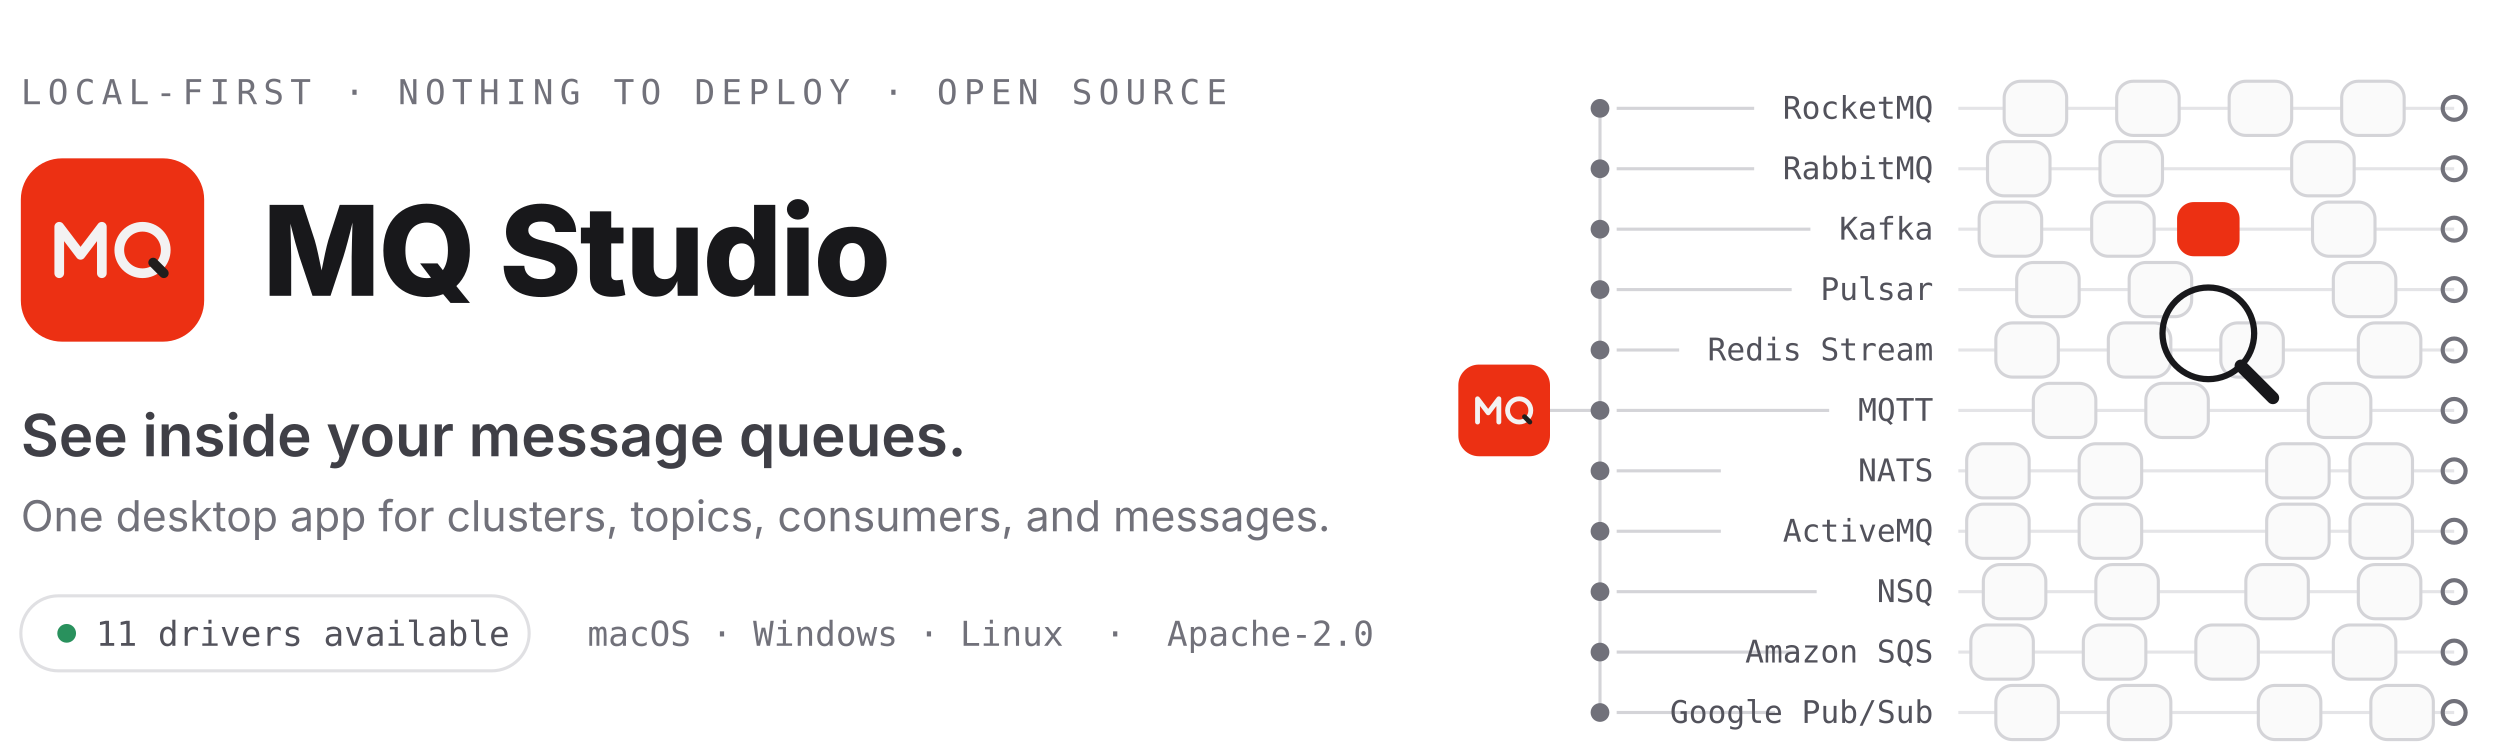
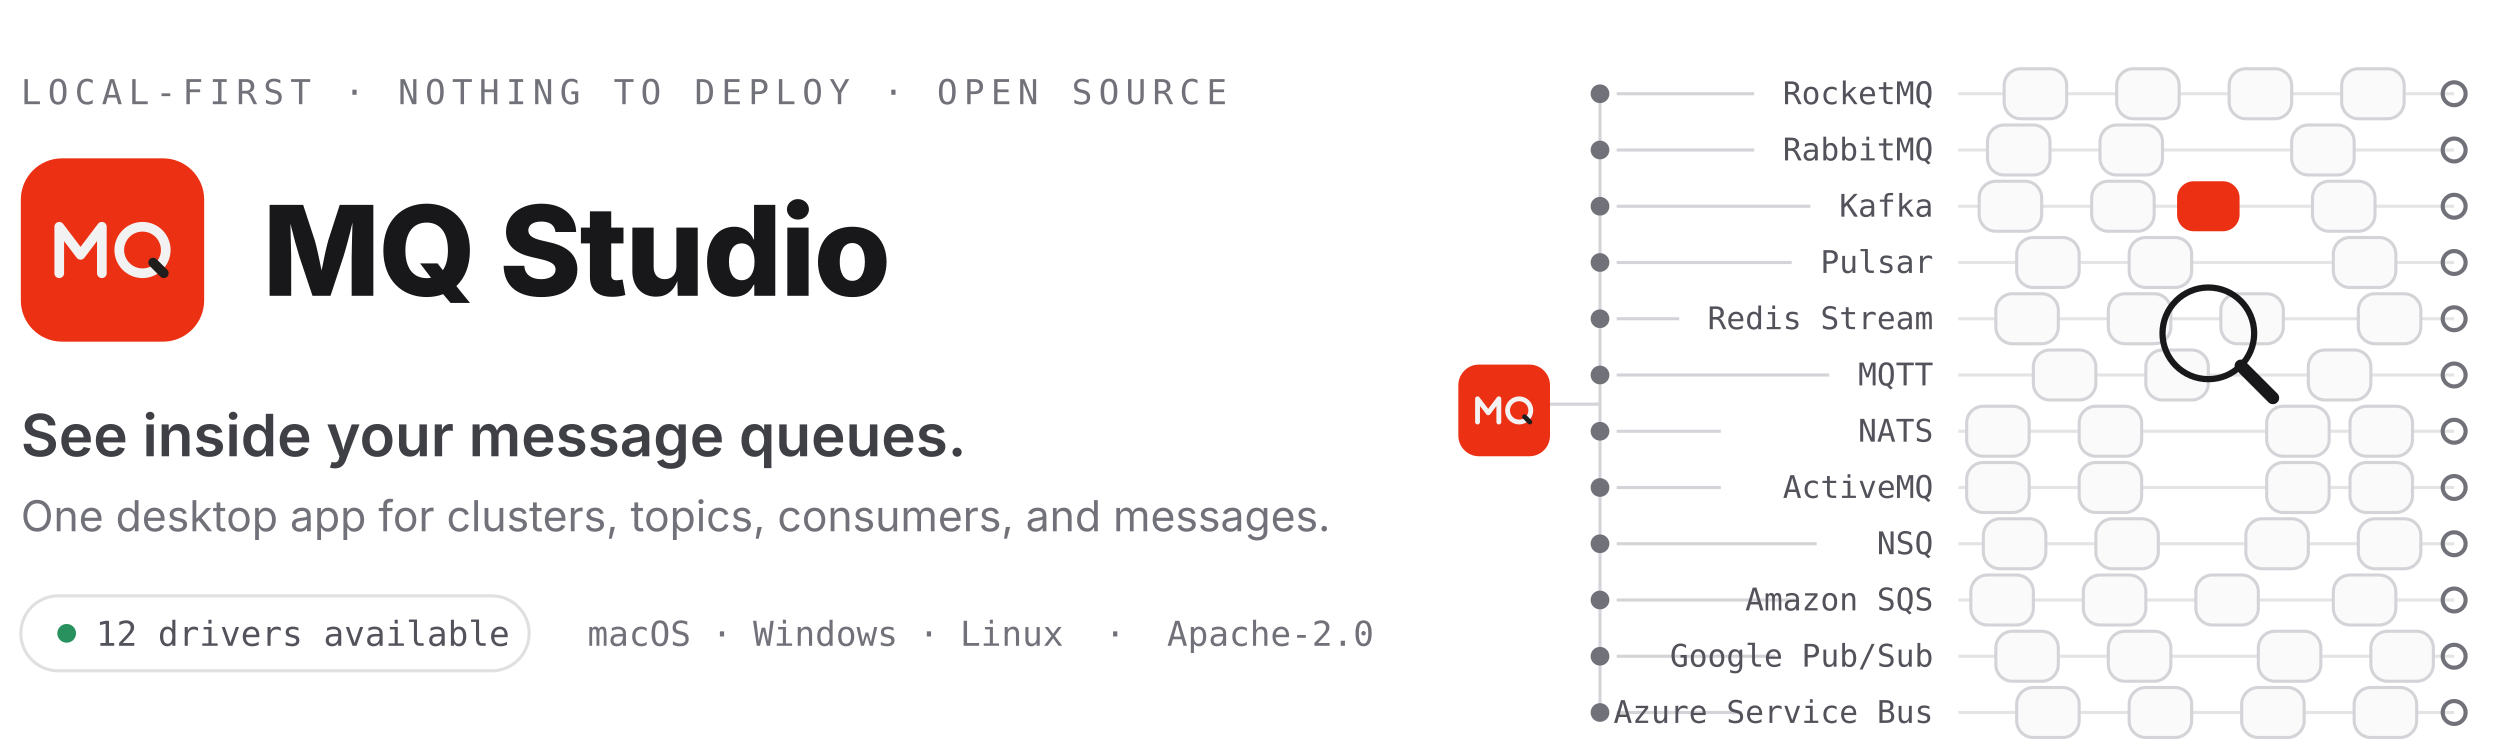
<svg xmlns="http://www.w3.org/2000/svg" width="1200" height="360" viewBox="0 0 1200 360" role="img" aria-labelledby="t d">
  <text x="10" y="50" font-family="ui-monospace,'SF Mono',Menlo,Consolas,monospace" font-size="16.5" letter-spacing="3" fill="#71717A">LOCAL-FIRST · NOTHING TO DEPLOY · OPEN SOURCE</text>
  <g id="lockup">
    <rect x="10" y="76" width="88" height="88" rx="19.8" fill="#EC3013" />
    <g transform="translate(22.86 96.761) scale(0.46478)" fill="none" stroke-width="10">
      <path d="M12 74 L12 26 L34 55 L56 26 L56 74" stroke="#F3F2F2" stroke-linejoin="round" stroke-linecap="round" />
      <circle cx="98" cy="50" r="24" stroke="#F3F2F2" />
      <line x1="109" y1="63" x2="120" y2="74" stroke="#201E1D" stroke-linecap="round" />
    </g>
    <text x="126" y="142" font-family="-apple-system,'PingFang SC','Segoe UI','Microsoft YaHei',system-ui,sans-serif" font-size="60" font-weight="800" letter-spacing="-1" fill="#18181B">MQ Studio</text>
  </g>
  <text x="10" y="219" font-family="-apple-system,'PingFang SC','Segoe UI','Microsoft YaHei',system-ui,sans-serif" font-size="28" font-weight="600" fill="#3F3F46">See inside your message queues.</text>
  <text x="10" y="255" font-family="-apple-system,'PingFang SC','Segoe UI','Microsoft YaHei',system-ui,sans-serif" font-size="20.5" fill="#71717A">One desktop app for clusters, topics, consumers, and messages.</text>
  <g id="meta">
    <rect x="10" y="286" width="244" height="36" rx="18" fill="none" stroke="#E0E0E3" stroke-width="1.5" />
    <circle cx="32" cy="304" r="4.5" fill="#29915D" />
-     <text x="46" y="310" font-family="ui-monospace,'SF Mono',Menlo,Consolas,monospace" font-size="16.5" fill="#52525B">11 drivers available</text>
+     <text x="46" y="310" font-family="ui-monospace,'SF Mono',Menlo,Consolas,monospace" font-size="16.5" fill="#52525B">12 drivers available</text>
    <text x="282" y="310" font-family="ui-monospace,'SF Mono',Menlo,Consolas,monospace" font-size="16.5" fill="#71717A">macOS · Windows · Linux  ·  Apache-2.0</text>
  </g>
  <g id="drivers">
    <rect x="700" y="175" width="44" height="44" rx="9.9" fill="#EC3013" />
    <g transform="translate(706.43 185.38) scale(0.23239)" fill="none" stroke-width="10">
      <path d="M12 74 L12 26 L34 55 L56 26 L56 74" stroke="#F3F2F2" stroke-linejoin="round" stroke-linecap="round" />
      <circle cx="98" cy="50" r="24" stroke="#F3F2F2" />
      <line x1="109" y1="63" x2="120" y2="74" stroke="#201E1D" stroke-linecap="round" />
    </g>
-     <line x1="744" y1="197" x2="768" y2="197" stroke="#D4D4D8" stroke-width="1.5" />
-     <line x1="768" y1="52" x2="768" y2="342" stroke="#D4D4D8" stroke-width="1.5" />
-     <line x1="776" y1="52" x2="842" y2="52" stroke="#D4D4D8" stroke-width="1.5" />
-     <text x="928" y="57" text-anchor="end" font-family="ui-monospace,'SF Mono',Menlo,Consolas,monospace" font-size="15" fill="#52525B">RocketMQ</text>
-     <line x1="940" y1="52" x2="1178" y2="52" stroke="#E4E4E7" stroke-width="1.5" />
-     <circle cx="768" cy="52" r="4.5" fill="#71717A" />
-     <circle cx="1178" cy="52" r="5.5" fill="none" stroke="#71717A" stroke-width="2" />
-     <rect x="962" y="39" width="30" height="26" rx="8" fill="#FAFAFA" stroke="#D4D4D8" stroke-width="1.5" />
-     <rect x="1016" y="39" width="30" height="26" rx="8" fill="#FAFAFA" stroke="#D4D4D8" stroke-width="1.5" />
-     <rect x="1070" y="39" width="30" height="26" rx="8" fill="#FAFAFA" stroke="#D4D4D8" stroke-width="1.5" />
-     <rect x="1124" y="39" width="30" height="26" rx="8" fill="#FAFAFA" stroke="#D4D4D8" stroke-width="1.5" />
-     <line x1="776" y1="81" x2="842" y2="81" stroke="#D4D4D8" stroke-width="1.5" />
-     <text x="928" y="86" text-anchor="end" font-family="ui-monospace,'SF Mono',Menlo,Consolas,monospace" font-size="15" fill="#52525B">RabbitMQ</text>
-     <line x1="940" y1="81" x2="1178" y2="81" stroke="#E4E4E7" stroke-width="1.5" />
-     <circle cx="768" cy="81" r="4.5" fill="#71717A" />
-     <circle cx="1178" cy="81" r="5.5" fill="none" stroke="#71717A" stroke-width="2" />
-     <rect x="954" y="68" width="30" height="26" rx="8" fill="#FAFAFA" stroke="#D4D4D8" stroke-width="1.5" />
-     <rect x="1008" y="68" width="30" height="26" rx="8" fill="#FAFAFA" stroke="#D4D4D8" stroke-width="1.5" />
-     <rect x="1100" y="68" width="30" height="26" rx="8" fill="#FAFAFA" stroke="#D4D4D8" stroke-width="1.5" />
-     <line x1="776" y1="110" x2="869" y2="110" stroke="#D4D4D8" stroke-width="1.5" />
-     <text x="928" y="115" text-anchor="end" font-family="ui-monospace,'SF Mono',Menlo,Consolas,monospace" font-size="15" fill="#52525B">Kafka</text>
-     <line x1="940" y1="110" x2="1178" y2="110" stroke="#E4E4E7" stroke-width="1.5" />
-     <circle cx="768" cy="110" r="4.5" fill="#71717A" />
-     <circle cx="1178" cy="110" r="5.5" fill="none" stroke="#71717A" stroke-width="2" />
-     <rect x="950" y="97" width="30" height="26" rx="8" fill="#FAFAFA" stroke="#D4D4D8" stroke-width="1.5" />
-     <rect x="1004" y="97" width="30" height="26" rx="8" fill="#FAFAFA" stroke="#D4D4D8" stroke-width="1.5" />
-     <rect x="1110" y="97" width="30" height="26" rx="8" fill="#FAFAFA" stroke="#D4D4D8" stroke-width="1.5" />
-     <rect x="1045" y="97" width="30" height="26" rx="8" fill="#EC3013" />
-     <line x1="776" y1="139" x2="860" y2="139" stroke="#D4D4D8" stroke-width="1.5" />
-     <text x="928" y="144" text-anchor="end" font-family="ui-monospace,'SF Mono',Menlo,Consolas,monospace" font-size="15" fill="#52525B">Pulsar</text>
-     <line x1="940" y1="139" x2="1178" y2="139" stroke="#E4E4E7" stroke-width="1.5" />
-     <circle cx="768" cy="139" r="4.5" fill="#71717A" />
-     <circle cx="1178" cy="139" r="5.5" fill="none" stroke="#71717A" stroke-width="2" />
-     <rect x="968" y="126" width="30" height="26" rx="8" fill="#FAFAFA" stroke="#D4D4D8" stroke-width="1.5" />
-     <rect x="1022" y="126" width="30" height="26" rx="8" fill="#FAFAFA" stroke="#D4D4D8" stroke-width="1.5" />
-     <rect x="1120" y="126" width="30" height="26" rx="8" fill="#FAFAFA" stroke="#D4D4D8" stroke-width="1.5" />
-     <line x1="776" y1="168" x2="806" y2="168" stroke="#D4D4D8" stroke-width="1.5" />
-     <text x="928" y="173" text-anchor="end" font-family="ui-monospace,'SF Mono',Menlo,Consolas,monospace" font-size="15" fill="#52525B">Redis Stream</text>
-     <line x1="940" y1="168" x2="1178" y2="168" stroke="#E4E4E7" stroke-width="1.5" />
-     <circle cx="768" cy="168" r="4.5" fill="#71717A" />
-     <circle cx="1178" cy="168" r="5.5" fill="none" stroke="#71717A" stroke-width="2" />
-     <rect x="958" y="155" width="30" height="26" rx="8" fill="#FAFAFA" stroke="#D4D4D8" stroke-width="1.5" />
-     <rect x="1012" y="155" width="30" height="26" rx="8" fill="#FAFAFA" stroke="#D4D4D8" stroke-width="1.5" />
-     <rect x="1066" y="155" width="30" height="26" rx="8" fill="#FAFAFA" stroke="#D4D4D8" stroke-width="1.5" />
-     <rect x="1132" y="155" width="30" height="26" rx="8" fill="#FAFAFA" stroke="#D4D4D8" stroke-width="1.5" />
-     <line x1="776" y1="197" x2="878" y2="197" stroke="#D4D4D8" stroke-width="1.5" />
-     <text x="928" y="202" text-anchor="end" font-family="ui-monospace,'SF Mono',Menlo,Consolas,monospace" font-size="15" fill="#52525B">MQTT</text>
-     <line x1="940" y1="197" x2="1178" y2="197" stroke="#E4E4E7" stroke-width="1.5" />
-     <circle cx="768" cy="197" r="4.5" fill="#71717A" />
-     <circle cx="1178" cy="197" r="5.5" fill="none" stroke="#71717A" stroke-width="2" />
-     <rect x="976" y="184" width="30" height="26" rx="8" fill="#FAFAFA" stroke="#D4D4D8" stroke-width="1.5" />
-     <rect x="1030" y="184" width="30" height="26" rx="8" fill="#FAFAFA" stroke="#D4D4D8" stroke-width="1.5" />
-     <rect x="1108" y="184" width="30" height="26" rx="8" fill="#FAFAFA" stroke="#D4D4D8" stroke-width="1.5" />
-     <line x1="776" y1="226" x2="826" y2="226" stroke="#D4D4D8" stroke-width="1.5" />
-     <text x="928" y="231" text-anchor="end" font-family="ui-monospace,'SF Mono',Menlo,Consolas,monospace" font-size="15" fill="#52525B">NATS</text>
-     <line x1="940" y1="226" x2="1178" y2="226" stroke="#E4E4E7" stroke-width="1.5" />
-     <circle cx="768" cy="226" r="4.5" fill="#71717A" />
-     <circle cx="1178" cy="226" r="5.5" fill="none" stroke="#71717A" stroke-width="2" />
-     <rect x="944" y="213" width="30" height="26" rx="8" fill="#FAFAFA" stroke="#D4D4D8" stroke-width="1.5" />
-     <rect x="998" y="213" width="30" height="26" rx="8" fill="#FAFAFA" stroke="#D4D4D8" stroke-width="1.5" />
-     <rect x="1088" y="213" width="30" height="26" rx="8" fill="#FAFAFA" stroke="#D4D4D8" stroke-width="1.5" />
-     <rect x="1128" y="213" width="30" height="26" rx="8" fill="#FAFAFA" stroke="#D4D4D8" stroke-width="1.5" />
-     <line x1="776" y1="255" x2="826" y2="255" stroke="#D4D4D8" stroke-width="1.5" />
-     <text x="928" y="260" text-anchor="end" font-family="ui-monospace,'SF Mono',Menlo,Consolas,monospace" font-size="15" fill="#52525B">ActiveMQ</text>
-     <line x1="940" y1="255" x2="1178" y2="255" stroke="#E4E4E7" stroke-width="1.5" />
-     <circle cx="768" cy="255" r="4.5" fill="#71717A" />
-     <circle cx="1178" cy="255" r="5.5" fill="none" stroke="#71717A" stroke-width="2" />
-     <rect x="944" y="242" width="30" height="26" rx="8" fill="#FAFAFA" stroke="#D4D4D8" stroke-width="1.5" />
-     <rect x="998" y="242" width="30" height="26" rx="8" fill="#FAFAFA" stroke="#D4D4D8" stroke-width="1.5" />
-     <rect x="1088" y="242" width="30" height="26" rx="8" fill="#FAFAFA" stroke="#D4D4D8" stroke-width="1.5" />
-     <rect x="1128" y="242" width="30" height="26" rx="8" fill="#FAFAFA" stroke="#D4D4D8" stroke-width="1.5" />
-     <line x1="776" y1="284" x2="872" y2="284" stroke="#D4D4D8" stroke-width="1.5" />
-     <text x="928" y="289" text-anchor="end" font-family="ui-monospace,'SF Mono',Menlo,Consolas,monospace" font-size="15" fill="#52525B">NSQ</text>
-     <line x1="940" y1="284" x2="1178" y2="284" stroke="#E4E4E7" stroke-width="1.5" />
-     <circle cx="768" cy="284" r="4.5" fill="#71717A" />
-     <circle cx="1178" cy="284" r="5.5" fill="none" stroke="#71717A" stroke-width="2" />
-     <rect x="952" y="271" width="30" height="26" rx="8" fill="#FAFAFA" stroke="#D4D4D8" stroke-width="1.5" />
-     <rect x="1006" y="271" width="30" height="26" rx="8" fill="#FAFAFA" stroke="#D4D4D8" stroke-width="1.5" />
-     <rect x="1078" y="271" width="30" height="26" rx="8" fill="#FAFAFA" stroke="#D4D4D8" stroke-width="1.5" />
-     <rect x="1132" y="271" width="30" height="26" rx="8" fill="#FAFAFA" stroke="#D4D4D8" stroke-width="1.5" />
-     <line x1="776" y1="313" x2="862" y2="313" stroke="#D4D4D8" stroke-width="1.5" />
-     <text x="928" y="318" text-anchor="end" font-family="ui-monospace,'SF Mono',Menlo,Consolas,monospace" font-size="15" fill="#52525B">Amazon SQS</text>
-     <line x1="940" y1="313" x2="1178" y2="313" stroke="#E4E4E7" stroke-width="1.5" />
-     <circle cx="768" cy="313" r="4.5" fill="#71717A" />
-     <circle cx="1178" cy="313" r="5.5" fill="none" stroke="#71717A" stroke-width="2" />
-     <rect x="946" y="300" width="30" height="26" rx="8" fill="#FAFAFA" stroke="#D4D4D8" stroke-width="1.5" />
-     <rect x="1000" y="300" width="30" height="26" rx="8" fill="#FAFAFA" stroke="#D4D4D8" stroke-width="1.5" />
-     <rect x="1054" y="300" width="30" height="26" rx="8" fill="#FAFAFA" stroke="#D4D4D8" stroke-width="1.5" />
-     <rect x="1120" y="300" width="30" height="26" rx="8" fill="#FAFAFA" stroke="#D4D4D8" stroke-width="1.5" />
-     <line x1="776" y1="342" x2="852" y2="342" stroke="#D4D4D8" stroke-width="1.5" />
-     <text x="928" y="347" text-anchor="end" font-family="ui-monospace,'SF Mono',Menlo,Consolas,monospace" font-size="15" fill="#52525B">Google Pub/Sub</text>
+     <line x1="744" y1="194" x2="768" y2="194" stroke="#D4D4D8" stroke-width="1.5" />
+     <line x1="768" y1="45" x2="768" y2="342" stroke="#D4D4D8" stroke-width="1.5" />
+     <line x1="776" y1="45" x2="842" y2="45" stroke="#D4D4D8" stroke-width="1.5" />
+     <text x="928" y="50" text-anchor="end" font-family="ui-monospace,'SF Mono',Menlo,Consolas,monospace" font-size="15" fill="#52525B">RocketMQ</text>
+     <line x1="940" y1="45" x2="1178" y2="45" stroke="#E4E4E7" stroke-width="1.5" />
+     <circle cx="768" cy="45" r="4.5" fill="#71717A" />
+     <circle cx="1178" cy="45" r="5.5" fill="none" stroke="#71717A" stroke-width="2" />
+     <rect x="962" y="33" width="30" height="24" rx="8" fill="#FAFAFA" stroke="#D4D4D8" stroke-width="1.5" />
+     <rect x="1016" y="33" width="30" height="24" rx="8" fill="#FAFAFA" stroke="#D4D4D8" stroke-width="1.5" />
+     <rect x="1070" y="33" width="30" height="24" rx="8" fill="#FAFAFA" stroke="#D4D4D8" stroke-width="1.5" />
+     <rect x="1124" y="33" width="30" height="24" rx="8" fill="#FAFAFA" stroke="#D4D4D8" stroke-width="1.5" />
+     <line x1="776" y1="72" x2="842" y2="72" stroke="#D4D4D8" stroke-width="1.5" />
+     <text x="928" y="77" text-anchor="end" font-family="ui-monospace,'SF Mono',Menlo,Consolas,monospace" font-size="15" fill="#52525B">RabbitMQ</text>
+     <line x1="940" y1="72" x2="1178" y2="72" stroke="#E4E4E7" stroke-width="1.5" />
+     <circle cx="768" cy="72" r="4.5" fill="#71717A" />
+     <circle cx="1178" cy="72" r="5.5" fill="none" stroke="#71717A" stroke-width="2" />
+     <rect x="954" y="60" width="30" height="24" rx="8" fill="#FAFAFA" stroke="#D4D4D8" stroke-width="1.5" />
+     <rect x="1008" y="60" width="30" height="24" rx="8" fill="#FAFAFA" stroke="#D4D4D8" stroke-width="1.5" />
+     <rect x="1100" y="60" width="30" height="24" rx="8" fill="#FAFAFA" stroke="#D4D4D8" stroke-width="1.5" />
+     <line x1="776" y1="99" x2="869" y2="99" stroke="#D4D4D8" stroke-width="1.5" />
+     <text x="928" y="104" text-anchor="end" font-family="ui-monospace,'SF Mono',Menlo,Consolas,monospace" font-size="15" fill="#52525B">Kafka</text>
+     <line x1="940" y1="99" x2="1178" y2="99" stroke="#E4E4E7" stroke-width="1.5" />
+     <circle cx="768" cy="99" r="4.5" fill="#71717A" />
+     <circle cx="1178" cy="99" r="5.5" fill="none" stroke="#71717A" stroke-width="2" />
+     <rect x="950" y="87" width="30" height="24" rx="8" fill="#FAFAFA" stroke="#D4D4D8" stroke-width="1.5" />
+     <rect x="1004" y="87" width="30" height="24" rx="8" fill="#FAFAFA" stroke="#D4D4D8" stroke-width="1.5" />
+     <rect x="1110" y="87" width="30" height="24" rx="8" fill="#FAFAFA" stroke="#D4D4D8" stroke-width="1.5" />
+     <rect x="1045" y="87" width="30" height="24" rx="8" fill="#EC3013" />
+     <line x1="776" y1="126" x2="860" y2="126" stroke="#D4D4D8" stroke-width="1.5" />
+     <text x="928" y="131" text-anchor="end" font-family="ui-monospace,'SF Mono',Menlo,Consolas,monospace" font-size="15" fill="#52525B">Pulsar</text>
+     <line x1="940" y1="126" x2="1178" y2="126" stroke="#E4E4E7" stroke-width="1.5" />
+     <circle cx="768" cy="126" r="4.5" fill="#71717A" />
+     <circle cx="1178" cy="126" r="5.5" fill="none" stroke="#71717A" stroke-width="2" />
+     <rect x="968" y="114" width="30" height="24" rx="8" fill="#FAFAFA" stroke="#D4D4D8" stroke-width="1.5" />
+     <rect x="1022" y="114" width="30" height="24" rx="8" fill="#FAFAFA" stroke="#D4D4D8" stroke-width="1.5" />
+     <rect x="1120" y="114" width="30" height="24" rx="8" fill="#FAFAFA" stroke="#D4D4D8" stroke-width="1.5" />
+     <line x1="776" y1="153" x2="806" y2="153" stroke="#D4D4D8" stroke-width="1.5" />
+     <text x="928" y="158" text-anchor="end" font-family="ui-monospace,'SF Mono',Menlo,Consolas,monospace" font-size="15" fill="#52525B">Redis Stream</text>
+     <line x1="940" y1="153" x2="1178" y2="153" stroke="#E4E4E7" stroke-width="1.5" />
+     <circle cx="768" cy="153" r="4.5" fill="#71717A" />
+     <circle cx="1178" cy="153" r="5.5" fill="none" stroke="#71717A" stroke-width="2" />
+     <rect x="958" y="141" width="30" height="24" rx="8" fill="#FAFAFA" stroke="#D4D4D8" stroke-width="1.5" />
+     <rect x="1012" y="141" width="30" height="24" rx="8" fill="#FAFAFA" stroke="#D4D4D8" stroke-width="1.5" />
+     <rect x="1066" y="141" width="30" height="24" rx="8" fill="#FAFAFA" stroke="#D4D4D8" stroke-width="1.5" />
+     <rect x="1132" y="141" width="30" height="24" rx="8" fill="#FAFAFA" stroke="#D4D4D8" stroke-width="1.5" />
+     <line x1="776" y1="180" x2="878" y2="180" stroke="#D4D4D8" stroke-width="1.5" />
+     <text x="928" y="185" text-anchor="end" font-family="ui-monospace,'SF Mono',Menlo,Consolas,monospace" font-size="15" fill="#52525B">MQTT</text>
+     <line x1="940" y1="180" x2="1178" y2="180" stroke="#E4E4E7" stroke-width="1.5" />
+     <circle cx="768" cy="180" r="4.5" fill="#71717A" />
+     <circle cx="1178" cy="180" r="5.5" fill="none" stroke="#71717A" stroke-width="2" />
+     <rect x="976" y="168" width="30" height="24" rx="8" fill="#FAFAFA" stroke="#D4D4D8" stroke-width="1.5" />
+     <rect x="1030" y="168" width="30" height="24" rx="8" fill="#FAFAFA" stroke="#D4D4D8" stroke-width="1.5" />
+     <rect x="1108" y="168" width="30" height="24" rx="8" fill="#FAFAFA" stroke="#D4D4D8" stroke-width="1.5" />
+     <line x1="776" y1="207" x2="826" y2="207" stroke="#D4D4D8" stroke-width="1.5" />
+     <text x="928" y="212" text-anchor="end" font-family="ui-monospace,'SF Mono',Menlo,Consolas,monospace" font-size="15" fill="#52525B">NATS</text>
+     <line x1="940" y1="207" x2="1178" y2="207" stroke="#E4E4E7" stroke-width="1.5" />
+     <circle cx="768" cy="207" r="4.5" fill="#71717A" />
+     <circle cx="1178" cy="207" r="5.5" fill="none" stroke="#71717A" stroke-width="2" />
+     <rect x="944" y="195" width="30" height="24" rx="8" fill="#FAFAFA" stroke="#D4D4D8" stroke-width="1.5" />
+     <rect x="998" y="195" width="30" height="24" rx="8" fill="#FAFAFA" stroke="#D4D4D8" stroke-width="1.5" />
+     <rect x="1088" y="195" width="30" height="24" rx="8" fill="#FAFAFA" stroke="#D4D4D8" stroke-width="1.5" />
+     <rect x="1128" y="195" width="30" height="24" rx="8" fill="#FAFAFA" stroke="#D4D4D8" stroke-width="1.5" />
+     <line x1="776" y1="234" x2="826" y2="234" stroke="#D4D4D8" stroke-width="1.5" />
+     <text x="928" y="239" text-anchor="end" font-family="ui-monospace,'SF Mono',Menlo,Consolas,monospace" font-size="15" fill="#52525B">ActiveMQ</text>
+     <line x1="940" y1="234" x2="1178" y2="234" stroke="#E4E4E7" stroke-width="1.5" />
+     <circle cx="768" cy="234" r="4.5" fill="#71717A" />
+     <circle cx="1178" cy="234" r="5.5" fill="none" stroke="#71717A" stroke-width="2" />
+     <rect x="944" y="222" width="30" height="24" rx="8" fill="#FAFAFA" stroke="#D4D4D8" stroke-width="1.5" />
+     <rect x="998" y="222" width="30" height="24" rx="8" fill="#FAFAFA" stroke="#D4D4D8" stroke-width="1.5" />
+     <rect x="1088" y="222" width="30" height="24" rx="8" fill="#FAFAFA" stroke="#D4D4D8" stroke-width="1.5" />
+     <rect x="1128" y="222" width="30" height="24" rx="8" fill="#FAFAFA" stroke="#D4D4D8" stroke-width="1.5" />
+     <line x1="776" y1="261" x2="872" y2="261" stroke="#D4D4D8" stroke-width="1.5" />
+     <text x="928" y="266" text-anchor="end" font-family="ui-monospace,'SF Mono',Menlo,Consolas,monospace" font-size="15" fill="#52525B">NSQ</text>
+     <line x1="940" y1="261" x2="1178" y2="261" stroke="#E4E4E7" stroke-width="1.5" />
+     <circle cx="768" cy="261" r="4.5" fill="#71717A" />
+     <circle cx="1178" cy="261" r="5.5" fill="none" stroke="#71717A" stroke-width="2" />
+     <rect x="952" y="249" width="30" height="24" rx="8" fill="#FAFAFA" stroke="#D4D4D8" stroke-width="1.5" />
+     <rect x="1006" y="249" width="30" height="24" rx="8" fill="#FAFAFA" stroke="#D4D4D8" stroke-width="1.5" />
+     <rect x="1078" y="249" width="30" height="24" rx="8" fill="#FAFAFA" stroke="#D4D4D8" stroke-width="1.5" />
+     <rect x="1132" y="249" width="30" height="24" rx="8" fill="#FAFAFA" stroke="#D4D4D8" stroke-width="1.5" />
+     <line x1="776" y1="288" x2="862" y2="288" stroke="#D4D4D8" stroke-width="1.5" />
+     <text x="928" y="293" text-anchor="end" font-family="ui-monospace,'SF Mono',Menlo,Consolas,monospace" font-size="15" fill="#52525B">Amazon SQS</text>
+     <line x1="940" y1="288" x2="1178" y2="288" stroke="#E4E4E7" stroke-width="1.5" />
+     <circle cx="768" cy="288" r="4.5" fill="#71717A" />
+     <circle cx="1178" cy="288" r="5.5" fill="none" stroke="#71717A" stroke-width="2" />
+     <rect x="946" y="276" width="30" height="24" rx="8" fill="#FAFAFA" stroke="#D4D4D8" stroke-width="1.5" />
+     <rect x="1000" y="276" width="30" height="24" rx="8" fill="#FAFAFA" stroke="#D4D4D8" stroke-width="1.5" />
+     <rect x="1054" y="276" width="30" height="24" rx="8" fill="#FAFAFA" stroke="#D4D4D8" stroke-width="1.5" />
+     <rect x="1120" y="276" width="30" height="24" rx="8" fill="#FAFAFA" stroke="#D4D4D8" stroke-width="1.5" />
+     <line x1="776" y1="315" x2="852" y2="315" stroke="#D4D4D8" stroke-width="1.5" />
+     <text x="928" y="320" text-anchor="end" font-family="ui-monospace,'SF Mono',Menlo,Consolas,monospace" font-size="15" fill="#52525B">Google Pub/Sub</text>
+     <line x1="940" y1="315" x2="1178" y2="315" stroke="#E4E4E7" stroke-width="1.5" />
+     <circle cx="768" cy="315" r="4.5" fill="#71717A" />
+     <circle cx="1178" cy="315" r="5.5" fill="none" stroke="#71717A" stroke-width="2" />
+     <rect x="958" y="303" width="30" height="24" rx="8" fill="#FAFAFA" stroke="#D4D4D8" stroke-width="1.5" />
+     <rect x="1012" y="303" width="30" height="24" rx="8" fill="#FAFAFA" stroke="#D4D4D8" stroke-width="1.5" />
+     <rect x="1084" y="303" width="30" height="24" rx="8" fill="#FAFAFA" stroke="#D4D4D8" stroke-width="1.5" />
+     <rect x="1138" y="303" width="30" height="24" rx="8" fill="#FAFAFA" stroke="#D4D4D8" stroke-width="1.5" />
+     <line x1="776" y1="342" x2="836" y2="342" stroke="#D4D4D8" stroke-width="1.5" />
+     <text x="928" y="347" text-anchor="end" font-family="ui-monospace,'SF Mono',Menlo,Consolas,monospace" font-size="15" fill="#52525B">Azure Service Bus</text>
    <line x1="940" y1="342" x2="1178" y2="342" stroke="#E4E4E7" stroke-width="1.5" />
    <circle cx="768" cy="342" r="4.5" fill="#71717A" />
    <circle cx="1178" cy="342" r="5.5" fill="none" stroke="#71717A" stroke-width="2" />
-     <rect x="958" y="329" width="30" height="26" rx="8" fill="#FAFAFA" stroke="#D4D4D8" stroke-width="1.5" />
-     <rect x="1012" y="329" width="30" height="26" rx="8" fill="#FAFAFA" stroke="#D4D4D8" stroke-width="1.5" />
-     <rect x="1084" y="329" width="30" height="26" rx="8" fill="#FAFAFA" stroke="#D4D4D8" stroke-width="1.5" />
-     <rect x="1138" y="329" width="30" height="26" rx="8" fill="#FAFAFA" stroke="#D4D4D8" stroke-width="1.5" />
+     <rect x="968" y="330" width="30" height="24" rx="8" fill="#FAFAFA" stroke="#D4D4D8" stroke-width="1.5" />
+     <rect x="1022" y="330" width="30" height="24" rx="8" fill="#FAFAFA" stroke="#D4D4D8" stroke-width="1.5" />
+     <rect x="1076" y="330" width="30" height="24" rx="8" fill="#FAFAFA" stroke="#D4D4D8" stroke-width="1.5" />
+     <rect x="1130" y="330" width="30" height="24" rx="8" fill="#FAFAFA" stroke="#D4D4D8" stroke-width="1.5" />
  </g>
  <g id="inspect">
    <circle cx="1060" cy="160" r="22" fill="none" stroke="#18181B" stroke-width="3" />
    <line x1="1075.6" y1="175.6" x2="1091" y2="191" stroke="#18181B" stroke-width="6" stroke-linecap="round" />
  </g>
</svg>
